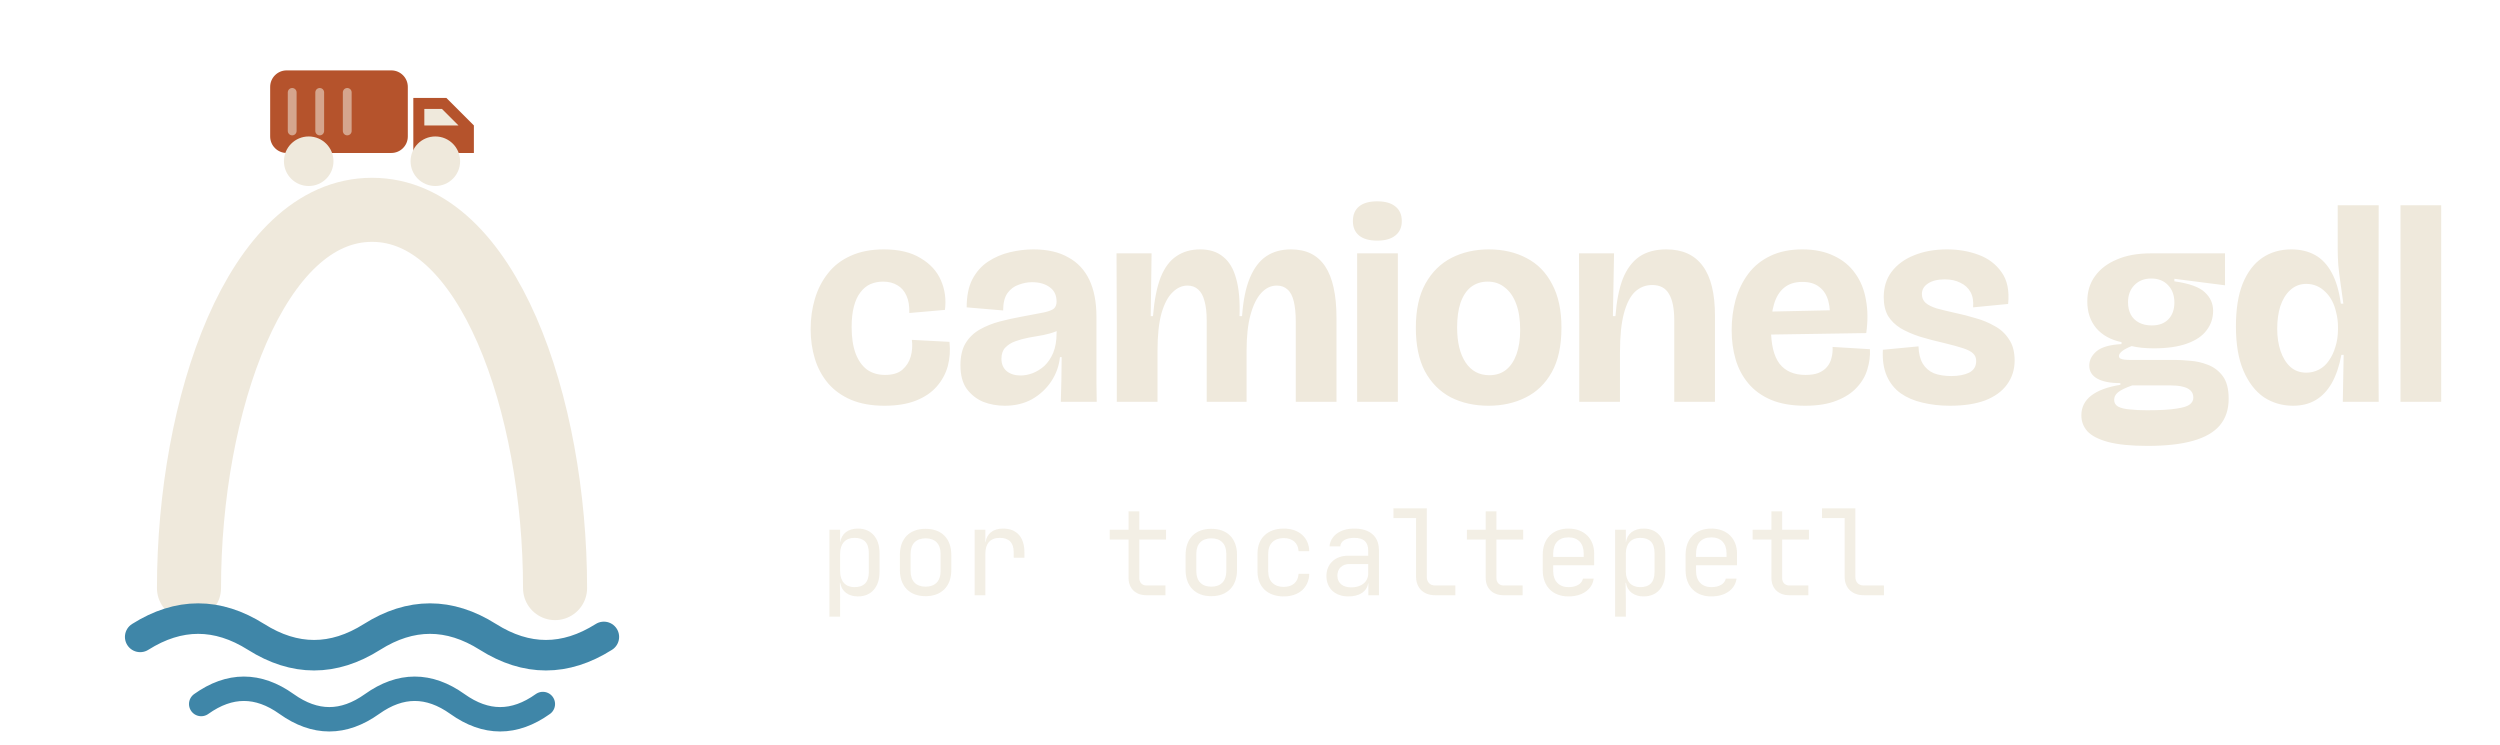
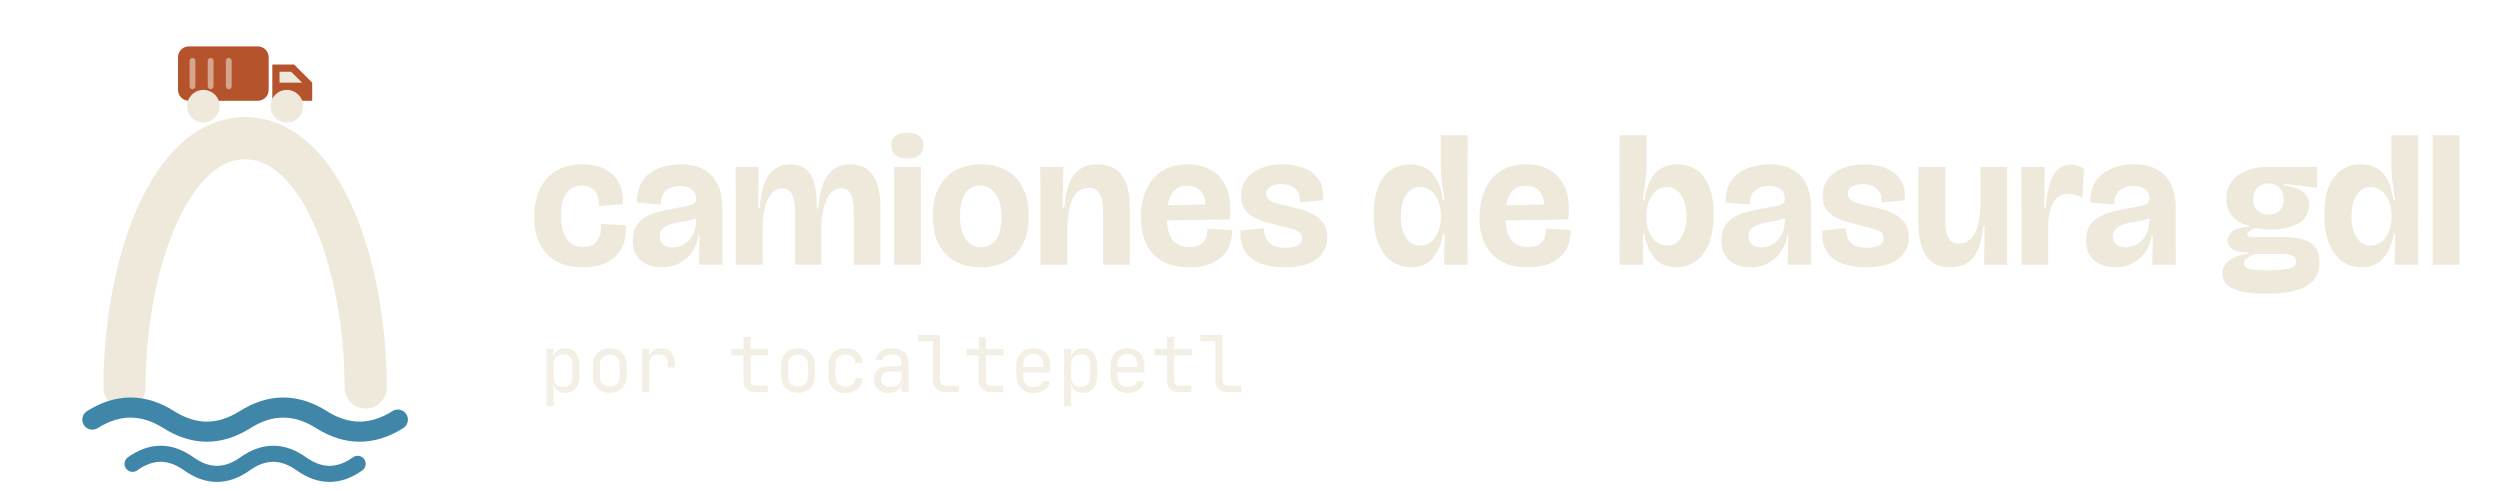
- <svg xmlns="http://www.w3.org/2000/svg" viewBox="0 0 336 100" version="1.1" id="svg10">
+ <svg xmlns="http://www.w3.org/2000/svg" viewBox="0 0 510 100" version="1.1" id="svg10">
  <defs id="defs10" />
  <svg x="0" y="0" width="100" height="100" viewBox="0 0 100 100" version="1.1" id="svg9">
    <g transform="translate(9 20) scale(.82)" id="g4">
      <path d="M20 72 C20 42 31 10 50 10 C69 10 80 42 80 72" fill="none" stroke="#efe9dc" stroke-width="10.5" stroke-linecap="round" id="path1" />
      <g fill="none" stroke="#3f86a8" stroke-linecap="round" id="g3">
        <path d="M12 80 q9.5 -6 19 0 t19 0 t19 0 t19 0" stroke-width="5" id="path2" />
        <path d="M22 91 q7 -5 14 0 t14 0 t14 0 t14 0" stroke-width="4" id="path3" />
      </g>
    </g>
    <g transform="translate(50 25) scale(.74) translate(-50.5 -29)" id="g9">
      <rect x="32" y="8" width="25" height="15" rx="3" fill="#b5532c" id="rect4" />
      <path d="M58 23 V13 H64 L69 18 V23 Z" fill="#b5532c" id="path4" />
      <path d="M60 15 H63.2 L66.2 18 H60 Z" fill="#efe9dc" id="path5" />
      <path d="M36 12 V19 M41 12 V19 M46 12 V19" stroke="#efe9dc" stroke-opacity=".55" stroke-width="1.6" stroke-linecap="round" id="path6" />
      <circle cx="39" cy="24.5" r="4.5" fill="#efe9dc" id="circle6" />
      <circle cx="62" cy="24.5" r="4.5" fill="#efe9dc" id="circle7" />
      <circle cx="39" cy="24.5" r="1.6" fill="#efe9dc" id="circle8" />
      <circle cx="62" cy="24.5" r="1.6" fill="#efe9dc" id="circle9" />
    </g>
  </svg>
-   <path d="m 118.868,54.532 q -2.584,0 -4.484,-0.798 -1.862,-0.798 -3.078,-2.204 -1.216,-1.444 -1.786,-3.306 -0.57,-1.862 -0.57,-3.99 0,-2.166 0.57,-4.066 0.57,-1.938 1.748,-3.42 1.178,-1.52 3.04,-2.356 1.9,-0.874 4.484,-0.874 3.04,0 4.94,1.178 1.938,1.14 2.736,3.002 0.798,1.824 0.532,3.952 l -4.788,0.418 q 0.038,-1.406 -0.38,-2.318 -0.418,-0.95 -1.216,-1.406 -0.798,-0.494 -1.938,-0.494 -0.912,0 -1.71,0.342 -0.76,0.342 -1.33,1.102 -0.57,0.722 -0.874,1.9 -0.304,1.14 -0.304,2.774 0,2.09 0.532,3.534 0.532,1.406 1.52,2.166 1.026,0.722 2.432,0.722 1.52,0 2.318,-0.684 0.836,-0.722 1.14,-1.786 0.304,-1.102 0.152,-2.242 l 5.054,0.266 q 0.19,1.71 -0.228,3.268 -0.418,1.52 -1.482,2.736 -1.064,1.216 -2.812,1.9 -1.748,0.684 -4.218,0.684 z m 16.182,0 q -1.558,0 -2.926,-0.532 -1.33,-0.57 -2.204,-1.748 -0.836,-1.178 -0.836,-3.154 0,-1.824 0.684,-2.964 0.722,-1.178 1.938,-1.862 1.216,-0.684 2.66,-1.064 1.444,-0.38 2.926,-0.646 2.014,-0.38 3.002,-0.57 1.026,-0.228 1.368,-0.532 0.342,-0.342 0.342,-0.912 0,-1.292 -0.912,-1.938 -0.912,-0.684 -2.394,-0.684 -0.874,0 -1.786,0.342 -0.912,0.304 -1.52,1.14 -0.57,0.836 -0.57,2.318 l -4.902,-0.418 q 0,-2.28 0.76,-3.762 0.798,-1.52 2.128,-2.394 1.33,-0.874 2.926,-1.254 1.596,-0.38 3.154,-0.38 2.812,0 4.674,1.064 1.9,1.026 2.85,3.04 0.95,2.014 0.95,4.94 v 3.61 q 0,1.292 0,2.622 0,1.292 0,2.622 0.038,1.292 0.038,2.584 h -4.826 q 0.038,-1.444 0.076,-2.926 0.038,-1.482 0.038,-3.078 h -0.228 q -0.19,1.786 -1.178,3.268 -0.988,1.482 -2.584,2.394 -1.596,0.874 -3.648,0.874 z m 2.128,-4.066 q 0.76,0 1.596,-0.304 0.874,-0.342 1.596,-0.988 0.722,-0.684 1.178,-1.748 0.456,-1.102 0.456,-2.66 l 0.038,-0.874 0.988,-0.19 q -0.304,0.532 -1.102,0.836 -0.76,0.304 -1.71,0.494 -0.95,0.152 -1.938,0.342 -0.988,0.19 -1.824,0.494 -0.836,0.304 -1.368,0.874 -0.494,0.532 -0.494,1.482 0,1.064 0.722,1.672 0.722,0.57 1.862,0.57 z M 150.098,54 V 43.474 l -0.038,-9.424 h 4.712 l -0.114,8.436 h 0.304 q 0.266,-3.23 1.026,-5.206 0.798,-1.976 2.128,-2.85 1.33,-0.912 3.192,-0.912 1.9,0 3.078,0.988 1.216,0.95 1.748,2.926 0.57,1.976 0.456,5.054 h 0.342 q 0.228,-3.192 1.064,-5.168 0.836,-1.976 2.204,-2.888 1.368,-0.912 3.306,-0.912 1.558,0 2.698,0.57 1.14,0.57 1.9,1.71 0.76,1.14 1.14,2.888 0.38,1.71 0.38,4.066 V 54 h -5.472 V 43.246 q 0,-1.634 -0.266,-2.736 -0.266,-1.102 -0.836,-1.596 -0.57,-0.532 -1.444,-0.532 -1.178,0 -2.09,0.988 -0.912,0.988 -1.444,2.926 -0.532,1.938 -0.532,4.826 V 54 h -5.358 V 43.094 q 0,-1.634 -0.304,-2.66 -0.266,-1.026 -0.836,-1.52 -0.57,-0.532 -1.444,-0.532 -1.102,0 -2.014,0.912 -0.912,0.874 -1.482,2.812 -0.532,1.938 -0.532,5.016 V 54 Z m 32.3,0 V 34.05 h 5.472 V 54 Z m 2.698,-21.66 q -1.596,0 -2.432,-0.684 -0.836,-0.684 -0.836,-1.938 0,-1.292 0.836,-1.976 0.836,-0.684 2.432,-0.684 1.596,0 2.432,0.684 0.874,0.684 0.874,1.976 0,1.254 -0.874,1.938 -0.836,0.684 -2.432,0.684 z m 14.959,22.192 q -2.85,0 -5.092,-1.14 -2.204,-1.178 -3.458,-3.496 -1.216,-2.318 -1.216,-5.852 0,-3.61 1.292,-5.928 1.292,-2.318 3.496,-3.458 2.242,-1.14 5.016,-1.14 2.888,0 5.092,1.178 2.204,1.14 3.42,3.496 1.254,2.318 1.254,5.852 0,3.648 -1.292,5.966 -1.292,2.318 -3.534,3.42 -2.204,1.102 -4.978,1.102 z m 0.114,-4.104 q 1.33,0 2.242,-0.722 0.912,-0.722 1.406,-2.09 0.494,-1.368 0.494,-3.268 0,-2.09 -0.532,-3.496 -0.532,-1.444 -1.52,-2.204 -0.95,-0.798 -2.318,-0.798 -1.292,0 -2.242,0.722 -0.912,0.722 -1.406,2.128 -0.456,1.368 -0.456,3.306 0,3.002 1.14,4.712 1.14,1.71 3.192,1.71 z M 212.253,54 V 43.17 l -0.038,-9.12 h 4.712 l -0.152,8.436 h 0.342 q 0.228,-3.04 0.988,-5.016 0.798,-1.976 2.204,-2.964 1.444,-0.988 3.648,-0.988 3.268,0 4.902,2.242 1.634,2.204 1.634,6.688 V 54 h -5.472 V 43.056 q 0,-2.394 -0.722,-3.572 -0.684,-1.178 -2.242,-1.178 -1.33,0 -2.318,0.912 -0.95,0.912 -1.482,2.888 -0.532,1.976 -0.532,5.206 V 54 Z m 30.362,0.532 q -2.698,0 -4.598,-0.798 -1.862,-0.798 -3.04,-2.204 -1.178,-1.406 -1.71,-3.23 -0.532,-1.824 -0.532,-3.914 0,-2.166 0.532,-4.104 0.57,-1.976 1.71,-3.496 1.14,-1.52 2.964,-2.394 1.824,-0.874 4.294,-0.874 2.47,0 4.256,0.874 1.786,0.836 2.85,2.356 1.102,1.52 1.444,3.572 0.38,2.014 0.038,4.446 l -14.706,0.228 v -3.078 l 10.526,-0.228 -0.76,1.786 q 0.19,-1.748 -0.152,-3.002 -0.342,-1.254 -1.216,-1.9 -0.836,-0.684 -2.28,-0.684 -1.52,0 -2.47,0.798 -0.912,0.76 -1.33,2.166 -0.418,1.406 -0.418,3.268 0,3.23 1.14,4.75 1.178,1.52 3.496,1.52 1.064,0 1.748,-0.266 0.722,-0.304 1.14,-0.798 0.456,-0.532 0.608,-1.216 0.19,-0.684 0.152,-1.482 l 5.016,0.304 q 0.076,1.33 -0.342,2.698 -0.38,1.33 -1.406,2.432 -0.988,1.102 -2.736,1.786 -1.71,0.684 -4.218,0.684 z m 19.45,0 q -1.976,0 -3.686,-0.418 -1.672,-0.38 -2.926,-1.254 -1.216,-0.874 -1.862,-2.318 -0.646,-1.482 -0.532,-3.534 l 4.788,-0.456 q 0.038,1.406 0.57,2.318 0.532,0.874 1.482,1.292 0.988,0.38 2.356,0.38 1.444,0 2.394,-0.456 0.95,-0.494 0.95,-1.558 0,-0.646 -0.418,-1.026 -0.38,-0.38 -1.292,-0.684 -0.912,-0.304 -2.47,-0.684 -1.824,-0.418 -3.344,-0.874 -1.52,-0.494 -2.622,-1.14 -1.102,-0.684 -1.71,-1.672 -0.57,-1.026 -0.57,-2.508 0,-2.014 1.064,-3.42 1.102,-1.444 3.002,-2.204 1.938,-0.798 4.446,-0.798 2.28,0 4.218,0.722 1.976,0.722 3.116,2.356 1.14,1.596 0.874,4.256 l -4.712,0.456 q 0.114,-1.216 -0.342,-2.052 -0.456,-0.836 -1.368,-1.254 -0.874,-0.456 -2.09,-0.456 -1.444,0 -2.28,0.57 -0.798,0.532 -0.798,1.406 0,0.722 0.494,1.178 0.532,0.456 1.52,0.76 0.988,0.266 2.508,0.608 1.292,0.266 2.66,0.684 1.406,0.38 2.584,1.064 1.216,0.646 1.938,1.786 0.76,1.102 0.76,2.85 0,1.824 -1.026,3.23 -0.988,1.368 -2.926,2.128 -1.938,0.722 -4.75,0.722 z m 26.562,5.396 q -3.344,0 -5.32,-0.532 -1.938,-0.532 -2.774,-1.444 -0.798,-0.912 -0.798,-2.128 0,-1.634 1.33,-2.66 1.33,-1.026 3.914,-1.444 v -0.228 q -2.014,0 -3.116,-0.608 -1.064,-0.608 -1.064,-1.748 0,-1.102 0.988,-1.938 1.026,-0.836 3.344,-0.95 v -0.266 q -2.166,-0.456 -3.382,-1.862 -1.216,-1.444 -1.216,-3.61 0,-1.976 1.026,-3.382 1.026,-1.444 2.926,-2.242 1.9,-0.836 4.598,-0.836 h 9.956 v 4.294 l -6.802,-0.874 v 0.342 q 3.002,0.418 4.104,1.482 1.102,1.026 1.102,2.47 0,1.482 -0.874,2.622 -0.836,1.14 -2.622,1.786 -1.786,0.646 -4.484,0.646 -0.798,0 -1.596,-0.076 -0.76,-0.076 -1.368,-0.228 -0.874,0.342 -1.292,0.684 -0.418,0.342 -0.418,0.646 0,0.228 0.19,0.342 0.228,0.114 0.57,0.152 0.38,0.038 0.836,0.038 h 6.042 q 0.76,0 1.938,0.114 1.178,0.076 2.356,0.532 1.216,0.456 2.014,1.52 0.798,1.064 0.798,3.04 0,2.166 -1.178,3.572 -1.178,1.406 -3.61,2.09 -2.394,0.684 -6.118,0.684 z m -0.076,-4.788 q 2.66,0 3.99,-0.228 1.33,-0.19 1.786,-0.57 0.456,-0.38 0.456,-0.874 0,-0.608 -0.342,-0.95 -0.342,-0.342 -0.874,-0.494 -0.494,-0.152 -1.026,-0.19 -0.532,-0.038 -0.912,-0.038 h -5.054 q -1.406,0.494 -1.938,0.95 -0.494,0.418 -0.494,0.988 0,0.608 0.532,0.912 0.57,0.304 1.558,0.38 0.988,0.114 2.318,0.114 z m 0.646,-11.4 q 1.444,0 2.242,-0.836 0.798,-0.836 0.798,-2.242 0,-1.444 -0.836,-2.318 -0.836,-0.912 -2.28,-0.912 -1.406,0 -2.28,0.912 -0.836,0.874 -0.836,2.28 0,0.95 0.38,1.672 0.38,0.684 1.102,1.064 0.722,0.38 1.71,0.38 z m 18.987,10.792 q -2.166,0 -3.914,-1.14 -1.71,-1.178 -2.736,-3.534 -1.026,-2.356 -1.026,-6.004 0,-3.458 0.912,-5.738 0.95,-2.318 2.622,-3.458 1.672,-1.14 3.914,-1.14 1.824,0 3.192,0.76 1.368,0.76 2.242,2.394 0.874,1.596 1.216,4.142 h 0.342 q -0.19,-1.444 -0.38,-2.736 -0.19,-1.292 -0.304,-2.47 -0.076,-1.178 -0.076,-2.166 V 27.59 h 5.51 l -0.038,18.962 0.038,7.448 h -4.826 l 0.114,-6.308 h -0.304 q -0.418,2.242 -1.292,3.8 -0.874,1.52 -2.166,2.28 -1.292,0.76 -3.04,0.76 z m 1.786,-4.446 q 0.912,0 1.71,-0.418 0.798,-0.418 1.33,-1.216 0.57,-0.798 0.874,-1.862 0.342,-1.064 0.342,-2.356 v -0.266 q 0,-1.026 -0.228,-1.9 -0.19,-0.912 -0.57,-1.634 -0.38,-0.722 -0.912,-1.216 -0.532,-0.532 -1.178,-0.798 -0.646,-0.266 -1.368,-0.266 -1.254,0 -2.166,0.836 -0.874,0.798 -1.33,2.166 -0.418,1.33 -0.418,3.04 0,1.634 0.456,3.002 0.456,1.33 1.33,2.128 0.874,0.76 2.128,0.76 z M 322.624,54 V 27.59 h 5.472 V 54 Z" id="text9" style="font-weight:700;font-size:38px;font-family:'Bricolage Grotesque';font-variation-settings:'opsz' 96, 'wght' 700;fill:#efe9dc" aria-label="camiones gdl" />
+   <path d="m 118.868,54.532 q -2.584,0 -4.484,-0.798 -1.862,-0.798 -3.078,-2.204 -1.216,-1.444 -1.786,-3.306 -0.57,-1.862 -0.57,-3.99 0,-2.166 0.57,-4.066 0.57,-1.938 1.748,-3.42 1.178,-1.52 3.04,-2.356 1.9,-0.874 4.484,-0.874 3.04,0 4.94,1.178 1.938,1.14 2.736,3.002 0.798,1.824 0.532,3.952 l -4.788,0.418 q 0.038,-1.406 -0.38,-2.318 -0.418,-0.95 -1.216,-1.406 -0.798,-0.494 -1.938,-0.494 -0.912,0 -1.71,0.342 -0.76,0.342 -1.33,1.102 -0.57,0.722 -0.874,1.9 -0.304,1.14 -0.304,2.774 0,2.09 0.532,3.534 0.532,1.406 1.52,2.166 1.026,0.722 2.432,0.722 1.52,0 2.318,-0.684 0.836,-0.722 1.14,-1.786 0.304,-1.102 0.152,-2.242 l 5.054,0.266 q 0.19,1.71 -0.228,3.268 -0.418,1.52 -1.482,2.736 -1.064,1.216 -2.812,1.9 -1.748,0.684 -4.218,0.684 z m 16.182,0 q -1.558,0 -2.926,-0.532 -1.33,-0.57 -2.204,-1.748 -0.836,-1.178 -0.836,-3.154 0,-1.824 0.684,-2.964 0.722,-1.178 1.938,-1.862 1.216,-0.684 2.66,-1.064 1.444,-0.38 2.926,-0.646 2.014,-0.38 3.002,-0.57 1.026,-0.228 1.368,-0.532 0.342,-0.342 0.342,-0.912 0,-1.292 -0.912,-1.938 -0.912,-0.684 -2.394,-0.684 -0.874,0 -1.786,0.342 -0.912,0.304 -1.52,1.14 -0.57,0.836 -0.57,2.318 l -4.902,-0.418 q 0,-2.28 0.76,-3.762 0.798,-1.52 2.128,-2.394 1.33,-0.874 2.926,-1.254 1.596,-0.38 3.154,-0.38 2.812,0 4.674,1.064 1.9,1.026 2.85,3.04 0.95,2.014 0.95,4.94 v 3.61 q 0,1.292 0,2.622 0,1.292 0,2.622 0.038,1.292 0.038,2.584 h -4.826 q 0.038,-1.444 0.076,-2.926 0.038,-1.482 0.038,-3.078 h -0.228 q -0.19,1.786 -1.178,3.268 -0.988,1.482 -2.584,2.394 -1.596,0.874 -3.648,0.874 z m 2.128,-4.066 q 0.76,0 1.596,-0.304 0.874,-0.342 1.596,-0.988 0.722,-0.684 1.178,-1.748 0.456,-1.102 0.456,-2.66 l 0.038,-0.874 0.988,-0.19 q -0.304,0.532 -1.102,0.836 -0.76,0.304 -1.71,0.494 -0.95,0.152 -1.938,0.342 -0.988,0.19 -1.824,0.494 -0.836,0.304 -1.368,0.874 -0.494,0.532 -0.494,1.482 0,1.064 0.722,1.672 0.722,0.57 1.862,0.57 z M 150.098,54 V 43.474 l -0.038,-9.424 h 4.712 l -0.114,8.436 h 0.304 q 0.266,-3.23 1.026,-5.206 0.798,-1.976 2.128,-2.85 1.33,-0.912 3.192,-0.912 1.9,0 3.078,0.988 1.216,0.95 1.748,2.926 0.57,1.976 0.456,5.054 h 0.342 q 0.228,-3.192 1.064,-5.168 0.836,-1.976 2.204,-2.888 1.368,-0.912 3.306,-0.912 1.558,0 2.698,0.57 1.14,0.57 1.9,1.71 0.76,1.14 1.14,2.888 0.38,1.71 0.38,4.066 V 54 h -5.472 V 43.246 q 0,-1.634 -0.266,-2.736 -0.266,-1.102 -0.836,-1.596 -0.57,-0.532 -1.444,-0.532 -1.178,0 -2.09,0.988 -0.912,0.988 -1.444,2.926 -0.532,1.938 -0.532,4.826 V 54 h -5.358 V 43.094 q 0,-1.634 -0.304,-2.66 -0.266,-1.026 -0.836,-1.52 -0.57,-0.532 -1.444,-0.532 -1.102,0 -2.014,0.912 -0.912,0.874 -1.482,2.812 -0.532,1.938 -0.532,5.016 V 54 Z m 32.3,0 V 34.05 h 5.472 V 54 Z m 2.698,-21.66 q -1.596,0 -2.432,-0.684 -0.836,-0.684 -0.836,-1.938 0,-1.292 0.836,-1.976 0.836,-0.684 2.432,-0.684 1.596,0 2.432,0.684 0.874,0.684 0.874,1.976 0,1.254 -0.874,1.938 -0.836,0.684 -2.432,0.684 z m 14.959,22.192 q -2.85,0 -5.092,-1.14 -2.204,-1.178 -3.458,-3.496 -1.216,-2.318 -1.216,-5.852 0,-3.61 1.292,-5.928 1.292,-2.318 3.496,-3.458 2.242,-1.14 5.016,-1.14 2.888,0 5.092,1.178 2.204,1.14 3.42,3.496 1.254,2.318 1.254,5.852 0,3.648 -1.292,5.966 -1.292,2.318 -3.534,3.42 -2.204,1.102 -4.978,1.102 z m 0.114,-4.104 q 1.33,0 2.242,-0.722 0.912,-0.722 1.406,-2.09 0.494,-1.368 0.494,-3.268 0,-2.09 -0.532,-3.496 -0.532,-1.444 -1.52,-2.204 -0.95,-0.798 -2.318,-0.798 -1.292,0 -2.242,0.722 -0.912,0.722 -1.406,2.128 -0.456,1.368 -0.456,3.306 0,3.002 1.14,4.712 1.14,1.71 3.192,1.71 z M 212.253,54 V 43.17 l -0.038,-9.12 h 4.712 l -0.152,8.436 h 0.342 q 0.228,-3.04 0.988,-5.016 0.798,-1.976 2.204,-2.964 1.444,-0.988 3.648,-0.988 3.268,0 4.902,2.242 1.634,2.204 1.634,6.688 V 54 h -5.472 V 43.056 q 0,-2.394 -0.722,-3.572 -0.684,-1.178 -2.242,-1.178 -1.33,0 -2.318,0.912 -0.95,0.912 -1.482,2.888 -0.532,1.976 -0.532,5.206 V 54 Z m 30.362,0.532 q -2.698,0 -4.598,-0.798 -1.862,-0.798 -3.04,-2.204 -1.178,-1.406 -1.71,-3.23 -0.532,-1.824 -0.532,-3.914 0,-2.166 0.532,-4.104 0.57,-1.976 1.71,-3.496 1.14,-1.52 2.964,-2.394 1.824,-0.874 4.294,-0.874 2.47,0 4.256,0.874 1.786,0.836 2.85,2.356 1.102,1.52 1.444,3.572 0.38,2.014 0.038,4.446 l -14.706,0.228 v -3.078 l 10.526,-0.228 -0.76,1.786 q 0.19,-1.748 -0.152,-3.002 -0.342,-1.254 -1.216,-1.9 -0.836,-0.684 -2.28,-0.684 -1.52,0 -2.47,0.798 -0.912,0.76 -1.33,2.166 -0.418,1.406 -0.418,3.268 0,3.23 1.14,4.75 1.178,1.52 3.496,1.52 1.064,0 1.748,-0.266 0.722,-0.304 1.14,-0.798 0.456,-0.532 0.608,-1.216 0.19,-0.684 0.152,-1.482 l 5.016,0.304 q 0.076,1.33 -0.342,2.698 -0.38,1.33 -1.406,2.432 -0.988,1.102 -2.736,1.786 -1.71,0.684 -4.218,0.684 z m 19.45,0 q -1.976,0 -3.686,-0.418 -1.672,-0.38 -2.926,-1.254 -1.216,-0.874 -1.862,-2.318 -0.646,-1.482 -0.532,-3.534 l 4.788,-0.456 q 0.038,1.406 0.57,2.318 0.532,0.874 1.482,1.292 0.988,0.38 2.356,0.38 1.444,0 2.394,-0.456 0.95,-0.494 0.95,-1.558 0,-0.646 -0.418,-1.026 -0.38,-0.38 -1.292,-0.684 -0.912,-0.304 -2.47,-0.684 -1.824,-0.418 -3.344,-0.874 -1.52,-0.494 -2.622,-1.14 -1.102,-0.684 -1.71,-1.672 -0.57,-1.026 -0.57,-2.508 0,-2.014 1.064,-3.42 1.102,-1.444 3.002,-2.204 1.938,-0.798 4.446,-0.798 2.28,0 4.218,0.722 1.976,0.722 3.116,2.356 1.14,1.596 0.874,4.256 l -4.712,0.456 q 0.114,-1.216 -0.342,-2.052 -0.456,-0.836 -1.368,-1.254 -0.874,-0.456 -2.09,-0.456 -1.444,0 -2.28,0.57 -0.798,0.532 -0.798,1.406 0,0.722 0.494,1.178 0.532,0.456 1.52,0.76 0.988,0.266 2.508,0.608 1.292,0.266 2.66,0.684 1.406,0.38 2.584,1.064 1.216,0.646 1.938,1.786 0.76,1.102 0.76,2.85 0,1.824 -1.026,3.23 -0.988,1.368 -2.926,2.128 -1.938,0.722 -4.75,0.722 z m 25.84,0 q -2.166,0 -3.914,-1.14 -1.71,-1.178 -2.736,-3.534 -1.026,-2.356 -1.026,-6.004 0,-3.458 0.912,-5.738 0.95,-2.318 2.622,-3.458 1.672,-1.14 3.914,-1.14 1.824,0 3.192,0.76 1.368,0.76 2.242,2.394 0.874,1.596 1.216,4.142 h 0.342 q -0.19,-1.444 -0.38,-2.736 -0.19,-1.292 -0.304,-2.47 -0.076,-1.178 -0.076,-2.166 V 27.59 h 5.51 l -0.038,18.962 0.038,7.448 h -4.826 l 0.114,-6.308 h -0.304 q -0.418,2.242 -1.292,3.8 -0.874,1.52 -2.166,2.28 -1.292,0.76 -3.04,0.76 z m 1.786,-4.446 q 0.912,0 1.71,-0.418 0.798,-0.418 1.33,-1.216 0.57,-0.798 0.874,-1.862 0.342,-1.064 0.342,-2.356 v -0.266 q 0,-1.026 -0.228,-1.9 -0.19,-0.912 -0.57,-1.634 -0.38,-0.722 -0.912,-1.216 -0.532,-0.532 -1.178,-0.798 -0.646,-0.266 -1.368,-0.266 -1.254,0 -2.166,0.836 -0.874,0.798 -1.33,2.166 -0.418,1.33 -0.418,3.04 0,1.634 0.456,3.002 0.456,1.33 1.33,2.128 0.874,0.76 2.128,0.76 z m 22.002,4.446 q -2.698,0 -4.598,-0.798 -1.862,-0.798 -3.04,-2.204 -1.178,-1.406 -1.71,-3.23 -0.532,-1.824 -0.532,-3.914 0,-2.166 0.532,-4.104 0.57,-1.976 1.71,-3.496 1.14,-1.52 2.964,-2.394 1.824,-0.874 4.294,-0.874 2.47,0 4.256,0.874 1.786,0.836 2.85,2.356 1.102,1.52 1.444,3.572 0.38,2.014 0.038,4.446 l -14.706,0.228 v -3.078 l 10.526,-0.228 -0.76,1.786 q 0.19,-1.748 -0.152,-3.002 -0.342,-1.254 -1.216,-1.9 -0.836,-0.684 -2.28,-0.684 -1.52,0 -2.47,0.798 -0.912,0.76 -1.33,2.166 -0.418,1.406 -0.418,3.268 0,3.23 1.14,4.75 1.178,1.52 3.496,1.52 1.064,0 1.748,-0.266 0.722,-0.304 1.14,-0.798 0.456,-0.532 0.608,-1.216 0.19,-0.684 0.152,-1.482 l 5.016,0.304 q 0.076,1.33 -0.342,2.698 -0.38,1.33 -1.406,2.432 -0.988,1.102 -2.736,1.786 -1.71,0.684 -4.218,0.684 z m 30.248,0 q -1.748,0 -3.078,-0.76 -1.292,-0.798 -2.166,-2.318 -0.874,-1.52 -1.292,-3.762 h -0.266 l 0.076,6.308 h -4.826 l 0.038,-7.562 -0.038,-18.848 h 5.51 v 5.7 q 0,1.026 -0.114,2.242 -0.076,1.216 -0.266,2.546 -0.152,1.292 -0.38,2.698 h 0.342 q 0.342,-2.47 1.216,-4.066 0.874,-1.634 2.242,-2.394 1.406,-0.798 3.23,-0.798 2.242,0 3.914,1.14 1.672,1.14 2.584,3.42 0.912,2.28 0.912,5.738 0,3.686 -1.026,6.042 -0.988,2.356 -2.736,3.534 -1.748,1.14 -3.876,1.14 z m -1.824,-4.446 q 1.254,0 2.128,-0.76 0.874,-0.798 1.33,-2.128 0.456,-1.33 0.456,-2.964 0,-1.71 -0.456,-3.078 -0.418,-1.368 -1.292,-2.166 -0.874,-0.836 -2.204,-0.836 -0.684,0 -1.368,0.266 -0.646,0.266 -1.178,0.798 -0.494,0.494 -0.874,1.216 -0.38,0.722 -0.608,1.634 -0.19,0.874 -0.19,1.9 v 0.266 q 0,1.292 0.304,2.394 0.342,1.064 0.912,1.862 0.57,0.76 1.33,1.178 0.798,0.418 1.71,0.418 z m 17.037,4.446 q -1.558,0 -2.926,-0.532 -1.33,-0.57 -2.204,-1.748 -0.836,-1.178 -0.836,-3.154 0,-1.824 0.684,-2.964 0.722,-1.178 1.938,-1.862 1.216,-0.684 2.66,-1.064 1.444,-0.38 2.926,-0.646 2.014,-0.38 3.002,-0.57 1.026,-0.228 1.368,-0.532 0.342,-0.342 0.342,-0.912 0,-1.292 -0.912,-1.938 -0.912,-0.684 -2.394,-0.684 -0.874,0 -1.786,0.342 -0.912,0.304 -1.52,1.14 -0.57,0.836 -0.57,2.318 l -4.902,-0.418 q 0,-2.28 0.76,-3.762 0.798,-1.52 2.128,-2.394 1.33,-0.874 2.926,-1.254 1.596,-0.38 3.154,-0.38 2.812,0 4.674,1.064 1.9,1.026 2.85,3.04 0.95,2.014 0.95,4.94 v 3.61 q 0,1.292 0,2.622 0,1.292 0,2.622 0.038,1.292 0.038,2.584 h -4.826 q 0.038,-1.444 0.076,-2.926 0.038,-1.482 0.038,-3.078 h -0.228 q -0.19,1.786 -1.178,3.268 -0.988,1.482 -2.584,2.394 -1.596,0.874 -3.648,0.874 z m 2.128,-4.066 q 0.76,0 1.596,-0.304 0.874,-0.342 1.596,-0.988 0.722,-0.684 1.178,-1.748 0.456,-1.102 0.456,-2.66 l 0.038,-0.874 0.988,-0.19 q -0.304,0.532 -1.102,0.836 -0.76,0.304 -1.71,0.494 -0.95,0.152 -1.938,0.342 -0.988,0.19 -1.824,0.494 -0.836,0.304 -1.368,0.874 -0.494,0.532 -0.494,1.482 0,1.064 0.722,1.672 0.722,0.57 1.862,0.57 z m 21.432,4.066 q -1.976,0 -3.686,-0.418 -1.672,-0.38 -2.926,-1.254 -1.216,-0.874 -1.862,-2.318 -0.646,-1.482 -0.532,-3.534 l 4.788,-0.456 q 0.038,1.406 0.57,2.318 0.532,0.874 1.482,1.292 0.988,0.38 2.356,0.38 1.444,0 2.394,-0.456 0.95,-0.494 0.95,-1.558 0,-0.646 -0.418,-1.026 -0.38,-0.38 -1.292,-0.684 -0.912,-0.304 -2.47,-0.684 -1.824,-0.418 -3.344,-0.874 -1.52,-0.494 -2.622,-1.14 -1.102,-0.684 -1.71,-1.672 -0.57,-1.026 -0.57,-2.508 0,-2.014 1.064,-3.42 1.102,-1.444 3.002,-2.204 1.938,-0.798 4.446,-0.798 2.28,0 4.218,0.722 1.976,0.722 3.116,2.356 1.14,1.596 0.874,4.256 l -4.712,0.456 q 0.114,-1.216 -0.342,-2.052 -0.456,-0.836 -1.368,-1.254 -0.874,-0.456 -2.09,-0.456 -1.444,0 -2.28,0.57 -0.798,0.532 -0.798,1.406 0,0.722 0.494,1.178 0.532,0.456 1.52,0.76 0.988,0.266 2.508,0.608 1.292,0.266 2.66,0.684 1.406,0.38 2.584,1.064 1.216,0.646 1.938,1.786 0.76,1.102 0.76,2.85 0,1.824 -1.026,3.23 -0.988,1.368 -2.926,2.128 -1.938,0.722 -4.75,0.722 z m 17.125,0 q -3.306,0 -4.902,-2.318 -1.596,-2.356 -1.596,-7.22 V 34.05 h 5.51 v 10.868 q 0,2.622 0.684,3.724 0.722,1.064 2.128,1.064 0.988,0 1.748,-0.494 0.798,-0.494 1.368,-1.482 0.608,-0.988 0.912,-2.546 0.304,-1.558 0.304,-3.724 v -7.41 h 5.472 V 44.69 54 h -4.712 l 0.114,-7.98 h -0.266 q -0.266,2.964 -1.102,4.864 -0.798,1.862 -2.204,2.774 -1.406,0.874 -3.458,0.874 z M 412.393,54 V 43.512 l -0.038,-9.462 h 4.788 l -0.114,8.284 h 0.304 q 0.228,-3.23 0.912,-5.13 0.684,-1.938 1.71,-2.774 1.064,-0.836 2.394,-0.836 0.646,0 1.33,0.19 0.722,0.152 1.444,0.532 l -0.304,6.042 q -0.76,-0.418 -1.52,-0.608 -0.76,-0.228 -1.406,-0.228 -1.292,0 -2.204,0.798 -0.912,0.798 -1.406,2.356 -0.456,1.52 -0.456,3.724 V 54 Z m 19.133,0.532 q -1.558,0 -2.926,-0.532 -1.33,-0.57 -2.204,-1.748 -0.836,-1.178 -0.836,-3.154 0,-1.824 0.684,-2.964 0.722,-1.178 1.938,-1.862 1.216,-0.684 2.66,-1.064 1.444,-0.38 2.926,-0.646 2.014,-0.38 3.002,-0.57 1.026,-0.228 1.368,-0.532 0.342,-0.342 0.342,-0.912 0,-1.292 -0.912,-1.938 -0.912,-0.684 -2.394,-0.684 -0.874,0 -1.786,0.342 -0.912,0.304 -1.52,1.14 -0.57,0.836 -0.57,2.318 l -4.902,-0.418 q 0,-2.28 0.76,-3.762 0.798,-1.52 2.128,-2.394 1.33,-0.874 2.926,-1.254 1.596,-0.38 3.154,-0.38 2.812,0 4.674,1.064 1.9,1.026 2.85,3.04 0.95,2.014 0.95,4.94 v 3.61 q 0,1.292 0,2.622 0,1.292 0,2.622 0.038,1.292 0.038,2.584 h -4.826 q 0.038,-1.444 0.076,-2.926 0.038,-1.482 0.038,-3.078 h -0.228 q -0.19,1.786 -1.178,3.268 -0.988,1.482 -2.584,2.394 -1.596,0.874 -3.648,0.874 z m 2.128,-4.066 q 0.76,0 1.596,-0.304 0.874,-0.342 1.596,-0.988 0.722,-0.684 1.178,-1.748 0.456,-1.102 0.456,-2.66 l 0.038,-0.874 0.988,-0.19 q -0.304,0.532 -1.102,0.836 -0.76,0.304 -1.71,0.494 -0.95,0.152 -1.938,0.342 -0.988,0.19 -1.824,0.494 -0.836,0.304 -1.368,0.874 -0.494,0.532 -0.494,1.482 0,1.064 0.722,1.672 0.722,0.57 1.862,0.57 z m 28.614,9.462 q -3.344,0 -5.32,-0.532 -1.938,-0.532 -2.774,-1.444 -0.798,-0.912 -0.798,-2.128 0,-1.634 1.33,-2.66 1.33,-1.026 3.914,-1.444 v -0.228 q -2.014,0 -3.116,-0.608 -1.064,-0.608 -1.064,-1.748 0,-1.102 0.988,-1.938 1.026,-0.836 3.344,-0.95 v -0.266 q -2.166,-0.456 -3.382,-1.862 -1.216,-1.444 -1.216,-3.61 0,-1.976 1.026,-3.382 1.026,-1.444 2.926,-2.242 1.9,-0.836 4.598,-0.836 h 9.956 v 4.294 l -6.802,-0.874 v 0.342 q 3.002,0.418 4.104,1.482 1.102,1.026 1.102,2.47 0,1.482 -0.874,2.622 -0.836,1.14 -2.622,1.786 -1.786,0.646 -4.484,0.646 -0.798,0 -1.596,-0.076 -0.76,-0.076 -1.368,-0.228 -0.874,0.342 -1.292,0.684 -0.418,0.342 -0.418,0.646 0,0.228 0.19,0.342 0.228,0.114 0.57,0.152 0.38,0.038 0.836,0.038 h 6.042 q 0.76,0 1.938,0.114 1.178,0.076 2.356,0.532 1.216,0.456 2.014,1.52 0.798,1.064 0.798,3.04 0,2.166 -1.178,3.572 -1.178,1.406 -3.61,2.09 -2.394,0.684 -6.118,0.684 z m -0.076,-4.788 q 2.66,0 3.99,-0.228 1.33,-0.19 1.786,-0.57 0.456,-0.38 0.456,-0.874 0,-0.608 -0.342,-0.95 -0.342,-0.342 -0.874,-0.494 -0.494,-0.152 -1.026,-0.19 -0.532,-0.038 -0.912,-0.038 h -5.054 q -1.406,0.494 -1.938,0.95 -0.494,0.418 -0.494,0.988 0,0.608 0.532,0.912 0.57,0.304 1.558,0.38 0.988,0.114 2.318,0.114 z m 0.646,-11.4 q 1.444,0 2.242,-0.836 0.798,-0.836 0.798,-2.242 0,-1.444 -0.836,-2.318 -0.836,-0.912 -2.28,-0.912 -1.406,0 -2.28,0.912 -0.836,0.874 -0.836,2.28 0,0.95 0.38,1.672 0.38,0.684 1.102,1.064 0.722,0.38 1.71,0.38 z m 18.987,10.792 q -2.166,0 -3.914,-1.14 -1.71,-1.178 -2.736,-3.534 -1.026,-2.356 -1.026,-6.004 0,-3.458 0.912,-5.738 0.95,-2.318 2.622,-3.458 1.672,-1.14 3.914,-1.14 1.824,0 3.192,0.76 1.368,0.76 2.242,2.394 0.874,1.596 1.216,4.142 h 0.342 q -0.19,-1.444 -0.38,-2.736 -0.19,-1.292 -0.304,-2.47 -0.076,-1.178 -0.076,-2.166 V 27.59 h 5.51 l -0.038,18.962 0.038,7.448 h -4.826 l 0.114,-6.308 h -0.304 q -0.418,2.242 -1.292,3.8 -0.874,1.52 -2.166,2.28 -1.292,0.76 -3.04,0.76 z m 1.786,-4.446 q 0.912,0 1.71,-0.418 0.798,-0.418 1.33,-1.216 0.57,-0.798 0.874,-1.862 0.342,-1.064 0.342,-2.356 v -0.266 q 0,-1.026 -0.228,-1.9 -0.19,-0.912 -0.57,-1.634 -0.38,-0.722 -0.912,-1.216 -0.532,-0.532 -1.178,-0.798 -0.646,-0.266 -1.368,-0.266 -1.254,0 -2.166,0.836 -0.874,0.798 -1.33,2.166 -0.418,1.33 -0.418,3.04 0,1.634 0.456,3.002 0.456,1.33 1.33,2.128 0.874,0.76 2.128,0.76 z M 496.265,54 V 27.59 h 5.472 V 54 Z" id="text9" style="font-weight:700;font-size:38px;font-family:'Bricolage Grotesque';font-variation-settings:'opsz' 96, 'wght' 700;fill:#efe9dc" aria-label="camiones de basura gdl" />
  <path d="m 111.472,82.88 h 1.44 v -2.56 l -0.032,-2 h 0.048 c 0.16,1.136 1.072,1.84 2.384,1.84 1.776,0 2.896,-1.248 2.896,-3.28 v -2.576 c 0,-2.016 -1.136,-3.264 -2.896,-3.264 -1.328,0 -2.224,0.688 -2.384,1.84 h -0.016 V 71.2 h -1.44 z m 3.36,-3.968 c -1.184,0 -1.92,-0.784 -1.92,-2.112 v -2.4 c 0,-1.328 0.736,-2.112 1.92,-2.112 1.216,0 1.936,0.592 1.936,2.032 v 2.56 c 0,1.44 -0.72,2.032 -1.936,2.032 z m 9.568,1.216 c 2.112,0 3.456,-1.296 3.456,-3.52 v -2.016 c 0,-2.24 -1.328,-3.52 -3.456,-3.52 -2.128,0 -3.456,1.28 -3.456,3.52 v 2.016 c 0,2.224 1.344,3.52 3.456,3.52 z m 0,-1.28 c -1.248,0 -2.016,-0.72 -2.016,-2.08 v -2.336 c 0,-1.36 0.768,-2.08 2.016,-2.08 1.248,0 2.016,0.72 2.016,2.08 v 2.336 c 0,1.36 -0.768,2.08 -2.016,2.08 z m 6.592,1.152 h 1.44 v -5.6 c 0,-1.36 0.672,-2.112 1.936,-2.112 1.216,0 1.872,0.624 1.872,1.92 v 0.752 h 1.44 v -0.752 c 0,-2.016 -1.04,-3.168 -2.864,-3.168 -1.36,0 -2.208,0.704 -2.352,1.84 h -0.032 V 71.2 h -1.44 z m 23.088,0 h 2.56 v -1.312 h -2.56 c -0.576,0 -0.96,-0.4 -0.96,-1.008 v -5.168 h 3.6 V 71.2 h -3.6 v -2.48 h -1.44 v 2.48 h -2.528 v 1.312 h 2.528 v 5.168 c 0,1.408 0.944,2.32 2.4,2.32 z m 8.72,0.128 c 2.112,0 3.456,-1.296 3.456,-3.52 v -2.016 c 0,-2.24 -1.328,-3.52 -3.456,-3.52 -2.128,0 -3.456,1.28 -3.456,3.52 v 2.016 c 0,2.224 1.344,3.52 3.456,3.52 z m 0,-1.28 c -1.248,0 -2.016,-0.72 -2.016,-2.08 v -2.336 c 0,-1.36 0.768,-2.08 2.016,-2.08 1.248,0 2.016,0.72 2.016,2.08 v 2.336 c 0,1.36 -0.768,2.08 -2.016,2.08 z m 9.728,1.312 c 2.032,0 3.376,-1.168 3.44,-3.04 h -1.44 c -0.064,1.12 -0.816,1.76 -2,1.76 -1.264,0 -2.08,-0.752 -2.08,-2.08 v -2.416 c 0,-1.312 0.816,-2.064 2.08,-2.064 1.184,0 1.936,0.64 2,1.76 h 1.44 c -0.064,-1.872 -1.408,-3.04 -3.44,-3.04 -2.128,0 -3.52,1.264 -3.52,3.36 v 2.4 c 0,2.096 1.392,3.36 3.52,3.36 z m 8.704,0 c 1.504,0 2.48,-0.672 2.64,-1.76 h 0.032 V 80 h 1.424 v -6.048 c 0,-1.84 -1.184,-2.912 -3.312,-2.912 -1.968,0 -3.216,1.024 -3.328,2.4 h 1.44 c 0.048,-0.72 0.768,-1.152 1.888,-1.152 1.264,0 1.872,0.56 1.872,1.712 v 0.688 h -2.72 c -1.712,0 -2.896,1.104 -2.896,2.72 0,1.648 1.136,2.752 2.96,2.752 z m 0.352,-1.216 c -1.152,0 -1.84,-0.608 -1.84,-1.584 0,-0.928 0.64,-1.552 1.584,-1.552 h 2.56 v 1.232 c 0,1.168 -0.896,1.904 -2.304,1.904 z M 192.88,80 h 2.72 v -1.312 h -2.72 c -0.688,0 -1.12,-0.448 -1.12,-1.168 v -9.2 h -4.48 v 1.312 h 3.04 v 7.888 c 0,1.504 1.008,2.48 2.56,2.48 z m 9.2,0 h 2.56 v -1.312 h -2.56 c -0.576,0 -0.96,-0.4 -0.96,-1.008 v -5.168 h 3.6 V 71.2 h -3.6 v -2.48 h -1.44 v 2.48 h -2.528 v 1.312 h 2.528 v 5.168 c 0,1.408 0.944,2.32 2.4,2.32 z m 8.72,0.16 c 1.856,0 3.2,-0.928 3.392,-2.4 h -1.44 c -0.144,0.704 -0.88,1.152 -1.952,1.152 -1.248,0 -2.048,-0.816 -2.048,-2.112 v -0.832 h 5.504 V 74.4 c 0,-2.032 -1.376,-3.36 -3.456,-3.36 -2.08,0 -3.456,1.328 -3.456,3.52 v 2.08 c 0,2.192 1.376,3.52 3.456,3.52 z m -2.048,-5.312 V 74.4 c 0,-1.392 0.752,-2.176 2.048,-2.176 1.296,0 2.048,0.784 2.048,2.176 v 0.448 z m 8.32,8.032 h 1.44 v -2.56 l -0.032,-2 h 0.048 c 0.16,1.136 1.072,1.84 2.384,1.84 1.776,0 2.896,-1.248 2.896,-3.28 v -2.576 c 0,-2.016 -1.136,-3.264 -2.896,-3.264 -1.328,0 -2.224,0.688 -2.384,1.84 h -0.016 V 71.2 h -1.44 z m 3.36,-3.968 c -1.184,0 -1.92,-0.784 -1.92,-2.112 v -2.4 c 0,-1.328 0.736,-2.112 1.92,-2.112 1.216,0 1.936,0.592 1.936,2.032 v 2.56 c 0,1.44 -0.72,2.032 -1.936,2.032 z m 9.568,1.248 c 1.856,0 3.2,-0.928 3.392,-2.4 h -1.44 c -0.144,0.704 -0.88,1.152 -1.952,1.152 -1.248,0 -2.048,-0.816 -2.048,-2.112 v -0.832 h 5.504 V 74.4 c 0,-2.032 -1.376,-3.36 -3.456,-3.36 -2.08,0 -3.456,1.328 -3.456,3.52 v 2.08 c 0,2.192 1.376,3.52 3.456,3.52 z m -2.048,-5.312 V 74.4 c 0,-1.392 0.752,-2.176 2.048,-2.176 1.296,0 2.048,0.784 2.048,2.176 v 0.448 z M 240.48,80 h 2.56 v -1.312 h -2.56 c -0.576,0 -0.96,-0.4 -0.96,-1.008 v -5.168 h 3.6 V 71.2 h -3.6 v -2.48 h -1.44 v 2.48 h -2.528 v 1.312 h 2.528 v 5.168 c 0,1.408 0.944,2.32 2.4,2.32 z m 10,0 h 2.72 v -1.312 h -2.72 c -0.688,0 -1.12,-0.448 -1.12,-1.168 v -9.2 h -4.48 v 1.312 h 3.04 v 7.888 c 0,1.504 1.008,2.48 2.56,2.48 z" id="text10" style="font-size:16px;font-family:'JetBrains Mono';fill:#efe9dc;fill-opacity:0.75" aria-label="por tocaltepetl" />
</svg>
